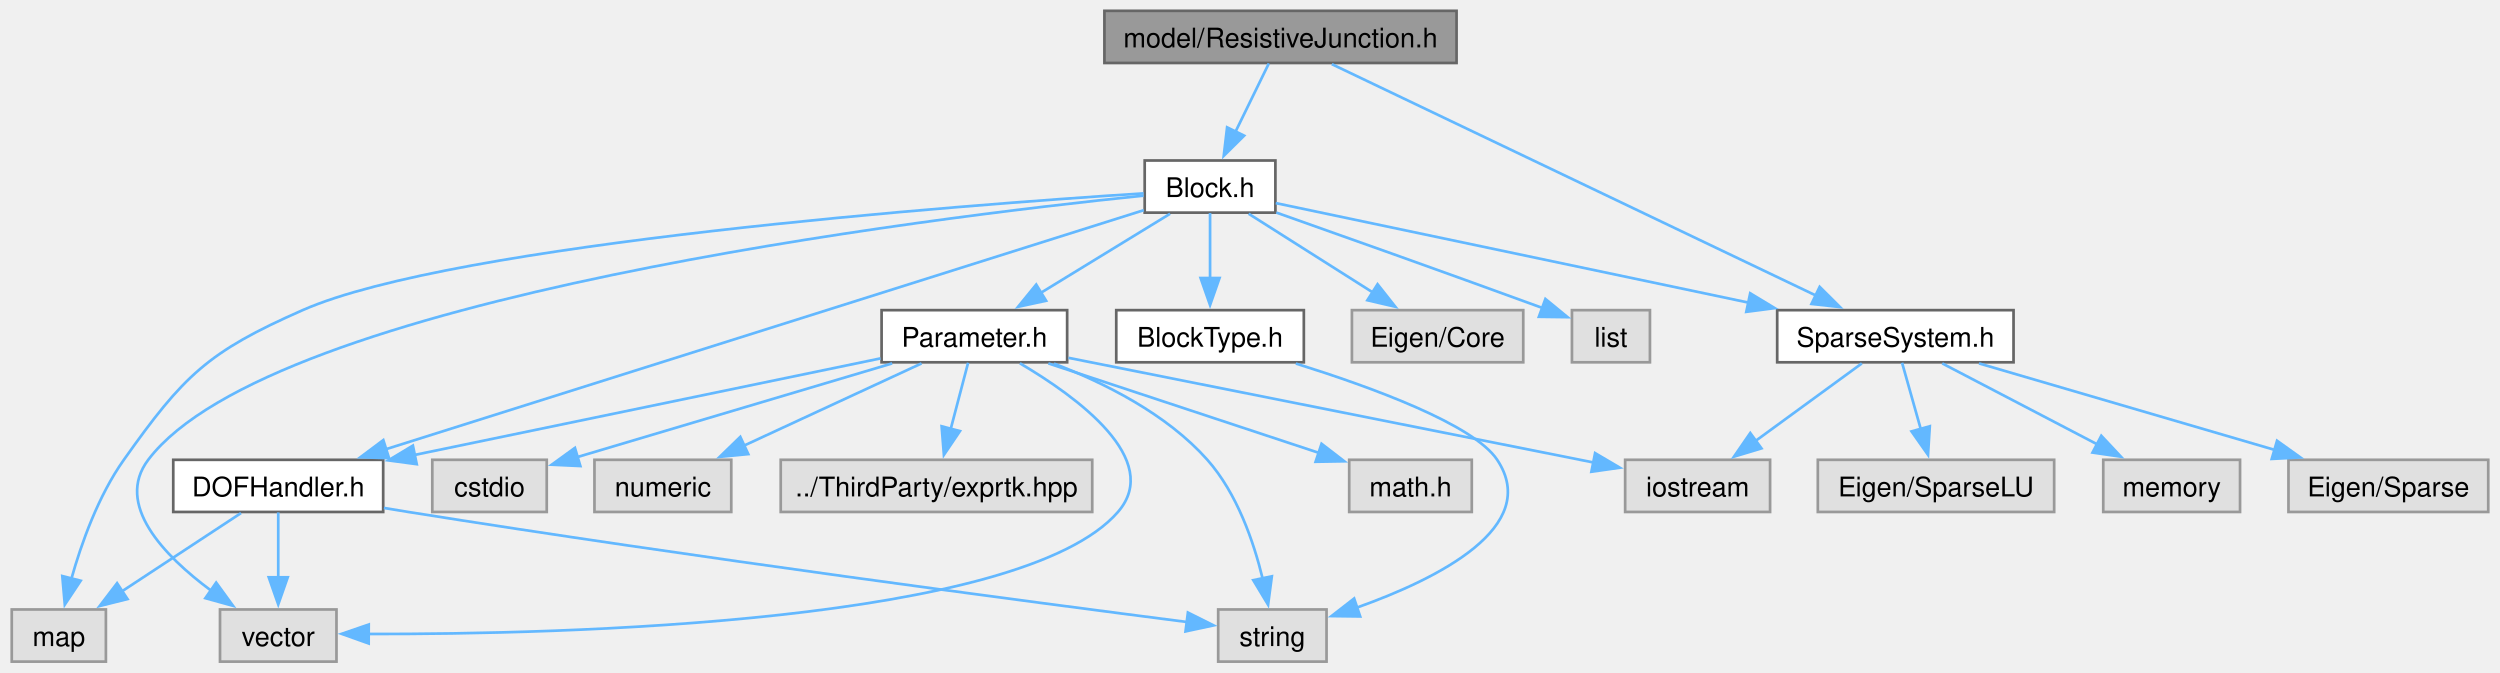
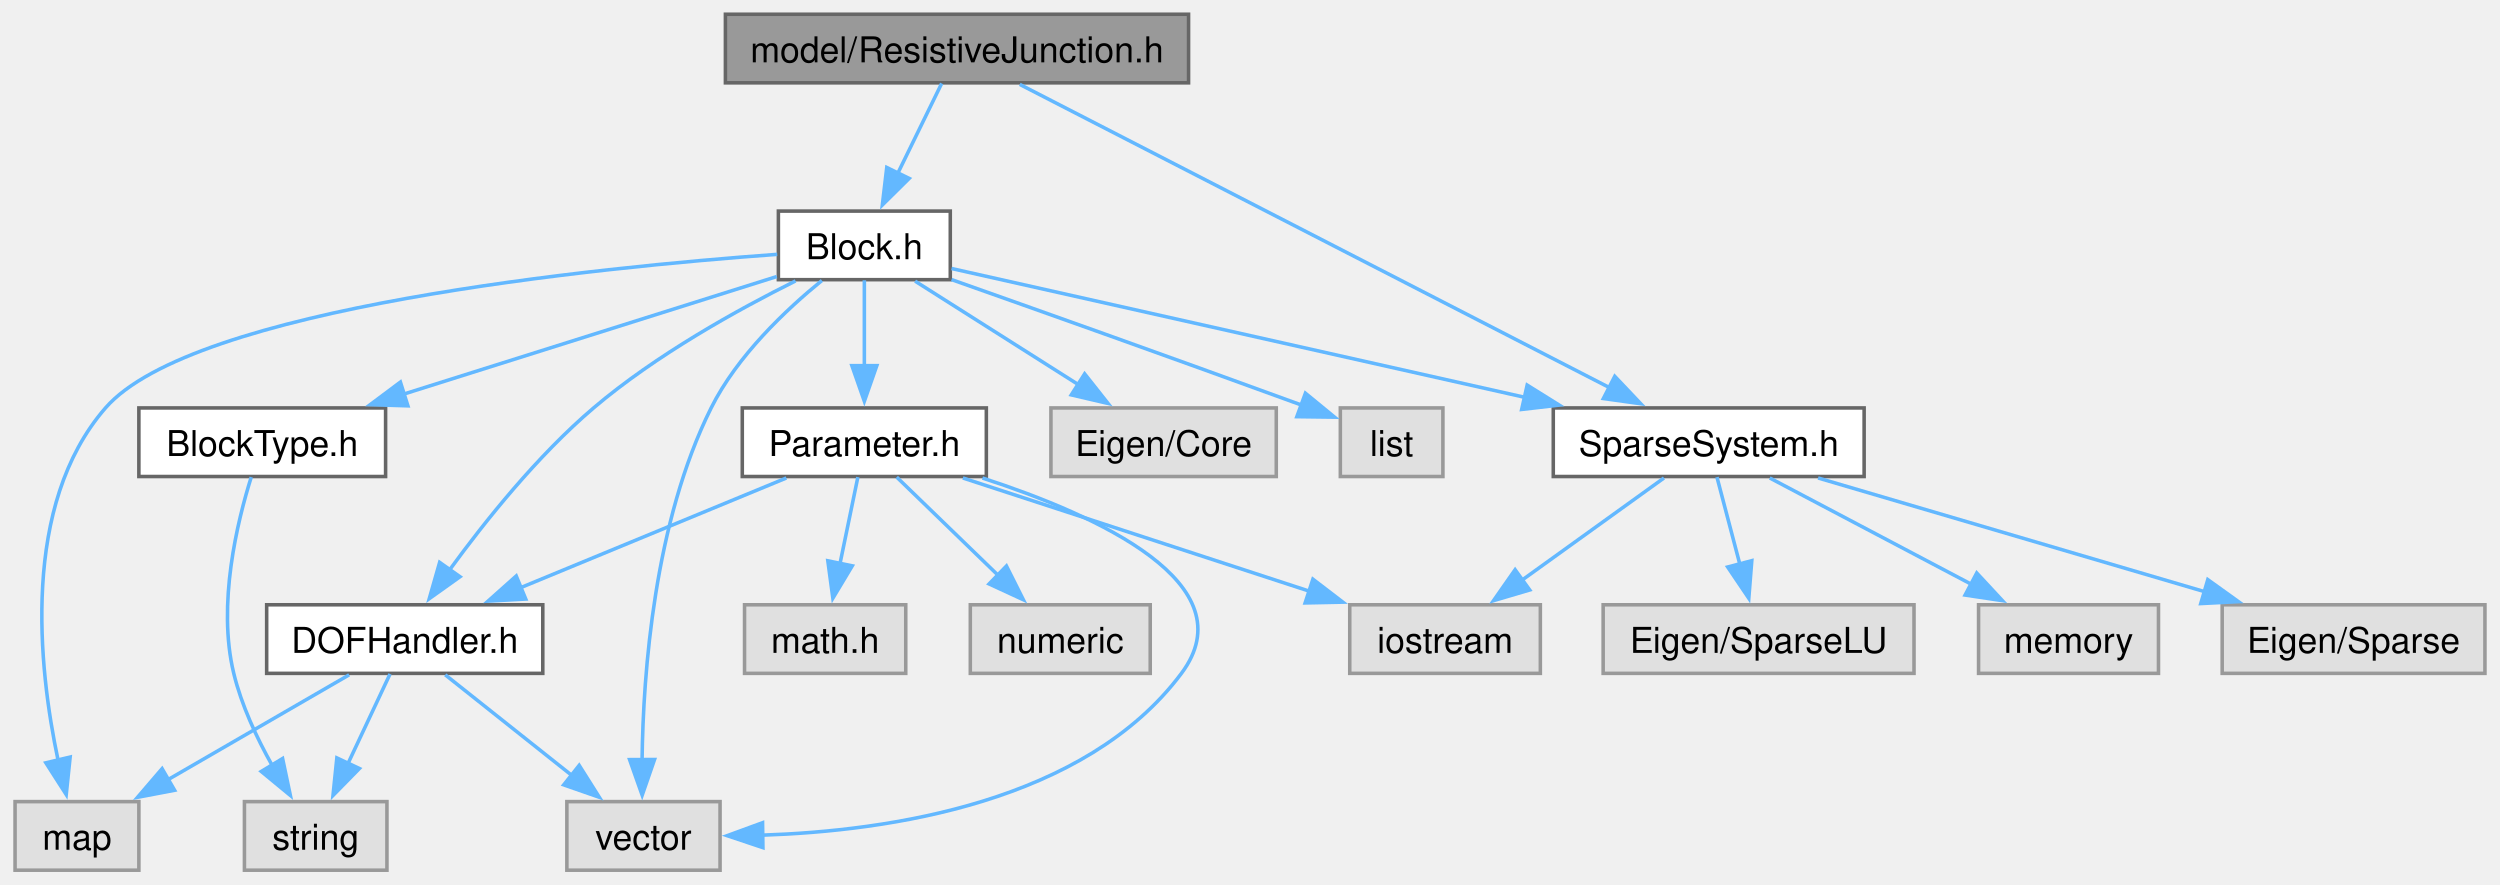
- <svg xmlns="http://www.w3.org/2000/svg" xmlns:xlink="http://www.w3.org/1999/xlink" width="922pt" height="248pt" viewBox="0.00 0.00 922.25 248.25">
+ <svg xmlns="http://www.w3.org/2000/svg" xmlns:xlink="http://www.w3.org/1999/xlink" width="701pt" height="248pt" viewBox="0.00 0.00 701.25 248.25">
  <g id="graph0" class="graph" transform="scale(1 1) rotate(0) translate(4 244.25)">
    <g id="Node000001" class="node">
      <g id="a_Node000001">
        <a xlink:title="model::ResistiveJunction source file">
-           <polygon fill="#999999" stroke="#666666" points="533.38,-240.25 403.38,-240.25 403.38,-221 533.38,-221 533.38,-240.25" />
-           <text text-anchor="middle" x="468.38" y="-226.75" font-family="Helvetica,sans-Serif" font-size="10.00">model/ResistiveJunction.h</text>
+           <polygon fill="#999999" stroke="#666666" points="329.38,-240.25 199.38,-240.25 199.38,-221 329.38,-221 329.38,-240.25" />
+           <text text-anchor="middle" x="264.38" y="-226.75" font-family="Helvetica,sans-Serif" font-size="10.00">model/ResistiveJunction.h</text>
        </a>
      </g>
    </g>
    <g id="Node000002" class="node">
      <g id="a_Node000002">
        <a xlink:href="_block_8h.html" target="_top" xlink:title="model::Block source file">
-           <polygon fill="white" stroke="#666666" points="466.5,-185 418.25,-185 418.25,-165.75 466.5,-165.75 466.5,-185" />
-           <text text-anchor="middle" x="442.38" y="-171.5" font-family="Helvetica,sans-Serif" font-size="10.00">Block.h</text>
+           <polygon fill="white" stroke="#666666" points="262.5,-185 214.25,-185 214.25,-165.75 262.5,-165.75 262.5,-185" />
+           <text text-anchor="middle" x="238.38" y="-171.5" font-family="Helvetica,sans-Serif" font-size="10.00">Block.h</text>
        </a>
      </g>
    </g>
    <g id="edge1_Node000001_Node000002" class="edge">
      <g id="a_edge1_Node000001_Node000002">
        <a xlink:title=" ">
-           <path fill="none" stroke="#63b8ff" d="M464.08,-220.83C460.75,-214.01 456.01,-204.31 451.81,-195.7" />
-           <polygon fill="#63b8ff" stroke="#63b8ff" points="454.96,-194.17 447.43,-186.72 448.67,-197.24 454.96,-194.17" />
-         </a>
-       </g>
-     </g>
-     <g id="Node000016" class="node">
-       <g id="a_Node000016">
+           <path fill="none" stroke="#63b8ff" d="M260.08,-220.83C256.75,-214.01 252.01,-204.31 247.81,-195.7" />
+           <polygon fill="#63b8ff" stroke="#63b8ff" points="250.96,-194.17 243.43,-186.72 244.67,-197.24 250.96,-194.17" />
+         </a>
+       </g>
+     </g>
+     <g id="Node000014" class="node">
+       <g id="a_Node000014">
        <a xlink:href="_sparse_system_8h.html" target="_top" xlink:title="SparseSystem source file.">
-           <polygon fill="white" stroke="#666666" points="739,-129.75 651.75,-129.75 651.75,-110.5 739,-110.5 739,-129.75" />
-           <text text-anchor="middle" x="695.38" y="-116.25" font-family="Helvetica,sans-Serif" font-size="10.00">SparseSystem.h</text>
-         </a>
-       </g>
-     </g>
-     <g id="edge26_Node000001_Node000016" class="edge">
-       <g id="a_edge26_Node000001_Node000016">
-         <a xlink:title=" ">
-           <path fill="none" stroke="#63b8ff" d="M487.34,-220.56C526.98,-201.61 618.85,-157.7 666.12,-135.11" />
-           <polygon fill="#63b8ff" stroke="#63b8ff" points="667.43,-138.36 674.94,-130.89 664.41,-132.05 667.43,-138.36" />
+           <polygon fill="white" stroke="#666666" points="519,-129.75 431.75,-129.75 431.75,-110.5 519,-110.5 519,-129.75" />
+           <text text-anchor="middle" x="475.38" y="-116.25" font-family="Helvetica,sans-Serif" font-size="10.00">SparseSystem.h</text>
+         </a>
+       </g>
+     </g>
+     <g id="edge23_Node000001_Node000014" class="edge">
+       <g id="a_edge23_Node000001_Node000014">
+         <a xlink:title=" ">
+           <path fill="none" stroke="#63b8ff" d="M282,-220.56C318.69,-201.69 403.52,-158.07 447.62,-135.4" />
+           <polygon fill="#63b8ff" stroke="#63b8ff" points="449.01,-138.62 456.3,-130.93 445.81,-132.39 449.01,-138.62" />
        </a>
      </g>
    </g>
    <g id="Node000003" class="node">
      <g id="a_Node000003">
        <a xlink:title=" ">
-           <polygon fill="#e0e0e0" stroke="#999999" points="558,-129.75 494.75,-129.75 494.75,-110.5 558,-110.5 558,-129.75" />
-           <text text-anchor="middle" x="526.38" y="-116.25" font-family="Helvetica,sans-Serif" font-size="10.00">Eigen/Core</text>
+           <polygon fill="#e0e0e0" stroke="#999999" points="354,-129.75 290.75,-129.75 290.75,-110.5 354,-110.5 354,-129.75" />
+           <text text-anchor="middle" x="322.38" y="-116.25" font-family="Helvetica,sans-Serif" font-size="10.00">Eigen/Core</text>
        </a>
      </g>
    </g>
    <g id="edge2_Node000002_Node000003" class="edge">
      <g id="a_edge2_Node000002_Node000003">
        <a xlink:title=" ">
-           <path fill="none" stroke="#63b8ff" d="M456.62,-165.34C469.17,-157.39 487.71,-145.64 502.52,-136.25" />
-           <polygon fill="#63b8ff" stroke="#63b8ff" points="504.21,-139.32 510.78,-131.01 500.46,-133.41 504.21,-139.32" />
+           <path fill="none" stroke="#63b8ff" d="M252.62,-165.34C265.17,-157.39 283.71,-145.64 298.52,-136.25" />
+           <polygon fill="#63b8ff" stroke="#63b8ff" points="300.21,-139.32 306.78,-131.01 296.46,-133.41 300.21,-139.32" />
        </a>
      </g>
    </g>
    <g id="Node000004" class="node">
      <g id="a_Node000004">
        <a xlink:title=" ">
-           <polygon fill="#e0e0e0" stroke="#999999" points="604.77,-129.75 575.98,-129.75 575.98,-110.5 604.77,-110.5 604.77,-129.75" />
-           <text text-anchor="middle" x="590.38" y="-116.25" font-family="Helvetica,sans-Serif" font-size="10.00">list</text>
+           <polygon fill="#e0e0e0" stroke="#999999" points="400.77,-129.75 371.98,-129.75 371.98,-110.5 400.77,-110.5 400.77,-129.75" />
+           <text text-anchor="middle" x="386.38" y="-116.25" font-family="Helvetica,sans-Serif" font-size="10.00">list</text>
        </a>
      </g>
    </g>
    <g id="edge3_Node000002_Node000004" class="edge">
      <g id="a_edge3_Node000002_Node000004">
        <a xlink:title=" ">
-           <path fill="none" stroke="#63b8ff" d="M466.85,-165.77C490.01,-157.59 526,-144.82 565.21,-130.51" />
-           <polygon fill="#63b8ff" stroke="#63b8ff" points="566.18,-133.88 574.37,-127.16 563.77,-127.3 566.18,-133.88" />
+           <path fill="none" stroke="#63b8ff" d="M262.85,-165.77C286.01,-157.59 322,-144.82 361.21,-130.51" />
+           <polygon fill="#63b8ff" stroke="#63b8ff" points="362.18,-133.88 370.37,-127.16 359.77,-127.3 362.18,-133.88" />
        </a>
      </g>
    </g>
    <g id="Node000005" class="node">
      <g id="a_Node000005">
        <a xlink:title=" ">
          <polygon fill="#e0e0e0" stroke="#999999" points="34.75,-19.25 0,-19.25 0,0 34.75,0 34.75,-19.25" />
          <text text-anchor="middle" x="17.38" y="-5.75" font-family="Helvetica,sans-Serif" font-size="10.00">map</text>
        </a>
      </g>
    </g>
    <g id="edge4_Node000002_Node000005" class="edge">
      <g id="a_edge4_Node000002_Node000005">
        <a xlink:title=" ">
-           <path fill="none" stroke="#63b8ff" d="M417.84,-172.88C350.37,-168.5 163.36,-154.4 107.38,-129.75 72.36,-114.34 63.5,-105.71 41.38,-74.5 31.93,-61.18 25.7,-43.69 21.96,-30.38" />
-           <polygon fill="#63b8ff" stroke="#63b8ff" points="25.44,-29.86 19.58,-21.04 18.66,-31.59 25.44,-29.86" />
+           <path fill="none" stroke="#63b8ff" d="M213.93,-172.86C163.34,-169.18 49.85,-157.91 25.38,-129.75 1.65,-102.46 6.54,-57.04 12.07,-30.88" />
+           <polygon fill="#63b8ff" stroke="#63b8ff" points="15.46,-31.76 14.36,-21.22 8.65,-30.14 15.46,-31.76" />
        </a>
      </g>
    </g>
    <g id="Node000006" class="node">
      <g id="a_Node000006">
        <a xlink:title=" ">
-           <polygon fill="#e0e0e0" stroke="#999999" points="119.88,-19.25 76.88,-19.25 76.88,0 119.88,0 119.88,-19.25" />
-           <text text-anchor="middle" x="98.38" y="-5.75" font-family="Helvetica,sans-Serif" font-size="10.00">vector</text>
+           <polygon fill="#e0e0e0" stroke="#999999" points="197.88,-19.25 154.88,-19.25 154.88,0 197.88,0 197.88,-19.25" />
+           <text text-anchor="middle" x="176.38" y="-5.75" font-family="Helvetica,sans-Serif" font-size="10.00">vector</text>
        </a>
      </g>
    </g>
    <g id="edge5_Node000002_Node000006" class="edge">
      <g id="a_edge5_Node000002_Node000006">
        <a xlink:title=" ">
-           <path fill="none" stroke="#63b8ff" d="M417.84,-172.03C339.17,-163.96 95.69,-134.44 50.38,-74.5 37.95,-58.07 56.09,-39.21 73.52,-26.26" />
-           <polygon fill="#63b8ff" stroke="#63b8ff" points="75.46,-29.17 81.69,-20.6 71.47,-23.42 75.46,-29.17" />
+           <path fill="none" stroke="#63b8ff" d="M226.46,-165.51C216.46,-157.37 202.67,-144.39 195.38,-129.75 179.45,-97.82 176.31,-55.62 175.99,-30.97" />
+           <polygon fill="#63b8ff" stroke="#63b8ff" points="179.49,-31.07 176.02,-21.05 172.49,-31.04 179.49,-31.07" />
        </a>
      </g>
    </g>
    <g id="Node000007" class="node">
      <g id="a_Node000007">
        <a xlink:href="_block_type_8h.html" target="_top" xlink:title="Specifies the types of blocks and their parameters.">
-           <polygon fill="white" stroke="#666666" points="477,-129.75 407.75,-129.75 407.75,-110.5 477,-110.5 477,-129.75" />
-           <text text-anchor="middle" x="442.38" y="-116.25" font-family="Helvetica,sans-Serif" font-size="10.00">BlockType.h</text>
+           <polygon fill="white" stroke="#666666" points="104,-129.75 34.75,-129.75 34.75,-110.5 104,-110.5 104,-129.75" />
+           <text text-anchor="middle" x="69.38" y="-116.25" font-family="Helvetica,sans-Serif" font-size="10.00">BlockType.h</text>
        </a>
      </g>
    </g>
    <g id="edge6_Node000002_Node000007" class="edge">
      <g id="a_edge6_Node000002_Node000007">
        <a xlink:title=" ">
-           <path fill="none" stroke="#63b8ff" d="M442.38,-165.58C442.38,-159.07 442.38,-149.92 442.38,-141.62" />
-           <polygon fill="#63b8ff" stroke="#63b8ff" points="445.88,-141.62 442.38,-131.62 438.88,-141.62 445.88,-141.62" />
+           <path fill="none" stroke="#63b8ff" d="M213.8,-166.63C186.37,-157.99 141.57,-143.87 109.14,-133.65" />
+           <polygon fill="#63b8ff" stroke="#63b8ff" points="110.26,-130.34 99.67,-130.67 108.16,-137.01 110.26,-130.34" />
        </a>
      </g>
    </g>
    <g id="Node000009" class="node">
      <g id="a_Node000009">
        <a xlink:href="_d_o_f_handler_8h.html" target="_top" xlink:title="model::DOFHandler source file">
-           <polygon fill="white" stroke="#666666" points="137.12,-74.5 59.62,-74.5 59.62,-55.25 137.12,-55.25 137.12,-74.5" />
-           <text text-anchor="middle" x="98.38" y="-61" font-family="Helvetica,sans-Serif" font-size="10.00">DOFHandler.h</text>
+           <polygon fill="white" stroke="#666666" points="148.12,-74.5 70.62,-74.5 70.62,-55.25 148.12,-55.25 148.12,-74.5" />
+           <text text-anchor="middle" x="109.38" y="-61" font-family="Helvetica,sans-Serif" font-size="10.00">DOFHandler.h</text>
        </a>
      </g>
    </g>
    <g id="edge8_Node000002_Node000009" class="edge">
      <g id="a_edge8_Node000002_Node000009">
        <a xlink:title=" ">
-           <path fill="none" stroke="#63b8ff" d="M417.91,-166.66C359.19,-148.14 209.85,-101.03 138.07,-78.4" />
-           <polygon fill="#63b8ff" stroke="#63b8ff" points="139.28,-75.11 128.69,-75.44 137.17,-81.78 139.28,-75.11" />
+           <path fill="none" stroke="#63b8ff" d="M219.07,-165.4C202.95,-157.38 179.86,-144.62 162.38,-129.75 146.63,-116.36 131.89,-97.92 121.97,-84.3" />
+           <polygon fill="#63b8ff" stroke="#63b8ff" points="124.89,-82.37 116.26,-76.22 119.17,-86.4 124.89,-82.37" />
        </a>
      </g>
    </g>
    <g id="Node000010" class="node">
      <g id="a_Node000010">
        <a xlink:href="_parameter_8h.html" target="_top" xlink:title="model::Parameter source file">
-           <polygon fill="white" stroke="#666666" points="389.62,-129.75 321.12,-129.75 321.12,-110.5 389.62,-110.5 389.62,-129.75" />
-           <text text-anchor="middle" x="355.38" y="-116.25" font-family="Helvetica,sans-Serif" font-size="10.00">Parameter.h</text>
+           <polygon fill="white" stroke="#666666" points="272.62,-129.75 204.12,-129.75 204.12,-110.5 272.62,-110.5 272.62,-129.75" />
+           <text text-anchor="middle" x="238.38" y="-116.25" font-family="Helvetica,sans-Serif" font-size="10.00">Parameter.h</text>
        </a>
      </g>
    </g>
    <g id="edge12_Node000002_Node000010" class="edge">
      <g id="a_edge12_Node000002_Node000010">
        <a xlink:title=" ">
-           <path fill="none" stroke="#63b8ff" d="M427.62,-165.34C414.49,-157.31 395.05,-145.41 379.64,-135.98" />
-           <polygon fill="#63b8ff" stroke="#63b8ff" points="381.85,-133.23 371.5,-130.99 378.2,-139.2 381.85,-133.23" />
-         </a>
-       </g>
-     </g>
-     <g id="edge21_Node000002_Node000016" class="edge">
-       <g id="a_edge21_Node000002_Node000016">
-         <a xlink:title=" ">
-           <path fill="none" stroke="#63b8ff" d="M466.63,-169.27C506.59,-160.86 587.17,-143.9 641.22,-132.52" />
-           <polygon fill="#63b8ff" stroke="#63b8ff" points="641.78,-135.98 650.85,-130.5 640.34,-129.13 641.78,-135.98" />
+           <path fill="none" stroke="#63b8ff" d="M238.38,-165.58C238.38,-159.07 238.38,-149.92 238.38,-141.62" />
+           <polygon fill="#63b8ff" stroke="#63b8ff" points="241.88,-141.62 238.38,-131.62 234.88,-141.62 241.88,-141.62" />
+         </a>
+       </g>
+     </g>
+     <g id="edge18_Node000002_Node000014" class="edge">
+       <g id="a_edge18_Node000002_Node000014">
+         <a xlink:title=" ">
+           <path fill="none" stroke="#63b8ff" d="M262.85,-168.88C300.59,-160.4 373.85,-143.94 423.69,-132.74" />
+           <polygon fill="#63b8ff" stroke="#63b8ff" points="424.42,-136.16 433.41,-130.55 422.88,-129.33 424.42,-136.16" />
        </a>
      </g>
    </g>
    <g id="Node000008" class="node">
      <g id="a_Node000008">
        <a xlink:title=" ">
-           <polygon fill="#e0e0e0" stroke="#999999" points="485.38,-19.25 445.38,-19.25 445.38,0 485.38,0 485.38,-19.25" />
-           <text text-anchor="middle" x="465.38" y="-5.75" font-family="Helvetica,sans-Serif" font-size="10.00">string</text>
+           <polygon fill="#e0e0e0" stroke="#999999" points="104.38,-19.25 64.38,-19.25 64.38,0 104.38,0 104.38,-19.25" />
+           <text text-anchor="middle" x="84.38" y="-5.75" font-family="Helvetica,sans-Serif" font-size="10.00">string</text>
        </a>
      </g>
    </g>
    <g id="edge7_Node000007_Node000008" class="edge">
      <g id="a_edge7_Node000007_Node000008">
        <a xlink:title=" ">
-           <path fill="none" stroke="#63b8ff" d="M474.05,-110.04C502.04,-101.3 539.73,-87.52 548.38,-74.5 564.79,-49.79 526.56,-30.63 496.68,-19.98" />
-           <polygon fill="#63b8ff" stroke="#63b8ff" points="497.8,-16.67 487.21,-16.81 495.57,-23.3 497.8,-16.67" />
+           <path fill="none" stroke="#63b8ff" d="M66.29,-110.33C62.39,-97.91 56.69,-74.58 61.38,-55.25 63.55,-46.27 67.87,-37.07 72.19,-29.38" />
+           <polygon fill="#63b8ff" stroke="#63b8ff" points="75.09,-31.35 77.27,-20.98 69.1,-27.72 75.09,-31.35" />
        </a>
      </g>
    </g>
    <g id="edge9_Node000009_Node000005" class="edge">
      <g id="a_edge9_Node000009_Node000005">
        <a xlink:title=" ">
-           <path fill="none" stroke="#63b8ff" d="M84.63,-54.84C72.65,-46.96 55,-35.36 40.79,-26.02" />
-           <polygon fill="#63b8ff" stroke="#63b8ff" points="42.73,-23.1 32.45,-20.53 38.88,-28.95 42.73,-23.1" />
+           <path fill="none" stroke="#63b8ff" d="M93.77,-54.84C79.76,-46.73 58.94,-34.68 42.57,-25.21" />
+           <polygon fill="#63b8ff" stroke="#63b8ff" points="44.78,-22.44 34.37,-20.46 41.27,-28.5 44.78,-22.44" />
        </a>
      </g>
    </g>
    <g id="edge11_Node000009_Node000006" class="edge">
      <g id="a_edge11_Node000009_Node000006">
        <a xlink:title=" ">
-           <path fill="none" stroke="#63b8ff" d="M98.38,-55.08C98.38,-48.57 98.38,-39.42 98.38,-31.12" />
-           <polygon fill="#63b8ff" stroke="#63b8ff" points="101.88,-31.12 98.38,-21.12 94.88,-31.12 101.88,-31.12" />
+           <path fill="none" stroke="#63b8ff" d="M120.74,-54.84C130.42,-47.15 144.57,-35.9 156.18,-26.68" />
+           <polygon fill="#63b8ff" stroke="#63b8ff" points="158.34,-29.43 163.99,-20.47 153.99,-23.95 158.34,-29.43" />
        </a>
      </g>
    </g>
    <g id="edge10_Node000009_Node000008" class="edge">
      <g id="a_edge10_Node000009_Node000008">
        <a xlink:title=" ">
-           <path fill="none" stroke="#63b8ff" d="M137.39,-56.73C140.43,-56.22 143.45,-55.72 146.38,-55.25 251.55,-38.45 376.79,-21.95 434.03,-14.6" />
-           <polygon fill="#63b8ff" stroke="#63b8ff" points="434.2,-18.11 443.68,-13.37 433.32,-11.16 434.2,-18.11" />
-         </a>
-       </g>
-     </g>
-     <g id="edge18_Node000010_Node000006" class="edge">
-       <g id="a_edge18_Node000010_Node000006">
-         <a xlink:title=" ">
-           <path fill="none" stroke="#63b8ff" d="M372.17,-110.14C393.35,-97.68 425.08,-74.53 408.38,-55.25 372.79,-14.18 203.8,-10.04 131.41,-10.2" />
-           <polygon fill="#63b8ff" stroke="#63b8ff" points="131.76,-6.7 121.78,-10.25 131.79,-13.69 131.76,-6.7" />
-         </a>
-       </g>
-     </g>
-     <g id="edge17_Node000010_Node000008" class="edge">
-       <g id="a_edge17_Node000010_Node000008">
-         <a xlink:title=" ">
-           <path fill="none" stroke="#63b8ff" d="M384.75,-110.02C403.21,-102.97 426.3,-91.49 441.38,-74.5 452.33,-62.15 458.47,-44.32 461.79,-30.64" />
-           <polygon fill="#63b8ff" stroke="#63b8ff" points="465.19,-31.49 463.8,-20.99 458.33,-30.07 465.19,-31.49" />
-         </a>
-       </g>
-     </g>
-     <g id="edge20_Node000010_Node000009" class="edge">
-       <g id="a_edge20_Node000010_Node000009">
-         <a xlink:title=" ">
-           <path fill="none" stroke="#63b8ff" d="M320.71,-111.94C276.39,-102.76 199.3,-86.79 148.56,-76.27" />
-           <polygon fill="#63b8ff" stroke="#63b8ff" points="149.51,-72.89 139,-74.29 148.09,-79.75 149.51,-72.89" />
+           <path fill="none" stroke="#63b8ff" d="M105.25,-55.08C102.05,-48.26 97.49,-38.56 93.45,-29.95" />
+           <polygon fill="#63b8ff" stroke="#63b8ff" points="96.65,-28.54 89.24,-20.98 90.32,-31.52 96.65,-28.54" />
+         </a>
+       </g>
+     </g>
+     <g id="edge16_Node000010_Node000006" class="edge">
+       <g id="a_edge16_Node000010_Node000006">
+         <a xlink:title=" ">
+           <path fill="none" stroke="#63b8ff" d="M271.53,-110.08C304.01,-99.54 346.1,-80.31 327.38,-55.25 300.33,-19.05 245.24,-10.99 209.61,-9.83" />
+           <polygon fill="#63b8ff" stroke="#63b8ff" points="209.91,-6.33 199.86,-9.69 209.81,-13.33 209.91,-6.33" />
+         </a>
+       </g>
+     </g>
+     <g id="edge17_Node000010_Node000009" class="edge">
+       <g id="a_edge17_Node000010_Node000009">
+         <a xlink:title=" ">
+           <path fill="none" stroke="#63b8ff" d="M216.49,-110.09C196.01,-101.64 165.16,-88.9 141.82,-79.27" />
+           <polygon fill="#63b8ff" stroke="#63b8ff" points="143.34,-76.11 132.76,-75.53 140.67,-82.58 143.34,-76.11" />
        </a>
      </g>
    </g>
    <g id="Node000011" class="node">
      <g id="a_Node000011">
        <a xlink:title=" ">
-           <polygon fill="#e0e0e0" stroke="#999999" points="539,-74.5 493.75,-74.5 493.75,-55.25 539,-55.25 539,-74.5" />
-           <text text-anchor="middle" x="516.38" y="-61" font-family="Helvetica,sans-Serif" font-size="10.00">math.h</text>
+           <polygon fill="#e0e0e0" stroke="#999999" points="250,-74.5 204.75,-74.5 204.75,-55.25 250,-55.25 250,-74.5" />
+           <text text-anchor="middle" x="227.38" y="-61" font-family="Helvetica,sans-Serif" font-size="10.00">math.h</text>
        </a>
      </g>
    </g>
    <g id="edge13_Node000010_Node000011" class="edge">
      <g id="a_edge13_Node000010_Node000011">
        <a xlink:title=" ">
-           <path fill="none" stroke="#63b8ff" d="M382.69,-110.09C410.29,-100.96 453,-86.84 482.69,-77.02" />
-           <polygon fill="#63b8ff" stroke="#63b8ff" points="483.54,-80.42 491.93,-73.96 481.34,-73.78 483.54,-80.42" />
+           <path fill="none" stroke="#63b8ff" d="M236.56,-110.33C235.2,-103.74 233.28,-94.46 231.55,-86.07" />
+           <polygon fill="#63b8ff" stroke="#63b8ff" points="234.99,-85.43 229.54,-76.34 228.13,-86.84 234.99,-85.43" />
        </a>
      </g>
    </g>
    <g id="Node000012" class="node">
      <g id="a_Node000012">
        <a xlink:title=" ">
-           <polygon fill="#e0e0e0" stroke="#999999" points="197.5,-74.5 155.25,-74.5 155.25,-55.25 197.5,-55.25 197.5,-74.5" />
-           <text text-anchor="middle" x="176.38" y="-61" font-family="Helvetica,sans-Serif" font-size="10.00">cstdio</text>
+           <polygon fill="#e0e0e0" stroke="#999999" points="428.12,-74.5 374.62,-74.5 374.62,-55.25 428.12,-55.25 428.12,-74.5" />
+           <text text-anchor="middle" x="401.38" y="-61" font-family="Helvetica,sans-Serif" font-size="10.00">iostream</text>
        </a>
      </g>
    </g>
    <g id="edge14_Node000010_Node000012" class="edge">
      <g id="a_edge14_Node000010_Node000012">
        <a xlink:title=" ">
-           <path fill="none" stroke="#63b8ff" d="M325.01,-110.09C292.71,-100.48 241.81,-85.34 208.76,-75.51" />
-           <polygon fill="#63b8ff" stroke="#63b8ff" points="209.91,-72.2 199.33,-72.7 207.91,-78.91 209.91,-72.2" />
+           <path fill="none" stroke="#63b8ff" d="M266.03,-110.09C292.77,-101.36 333.5,-88.05 363.3,-78.31" />
+           <polygon fill="#63b8ff" stroke="#63b8ff" points="364.28,-81.68 372.69,-75.24 362.1,-75.02 364.28,-81.68" />
        </a>
      </g>
    </g>
    <g id="Node000013" class="node">
      <g id="a_Node000013">
        <a xlink:title=" ">
-           <polygon fill="#e0e0e0" stroke="#999999" points="649.12,-74.5 595.62,-74.5 595.62,-55.25 649.12,-55.25 649.12,-74.5" />
-           <text text-anchor="middle" x="622.38" y="-61" font-family="Helvetica,sans-Serif" font-size="10.00">iostream</text>
+           <polygon fill="#e0e0e0" stroke="#999999" points="318.62,-74.5 268.12,-74.5 268.12,-55.25 318.62,-55.25 318.62,-74.5" />
+           <text text-anchor="middle" x="293.38" y="-61" font-family="Helvetica,sans-Serif" font-size="10.00">numeric</text>
        </a>
      </g>
    </g>
    <g id="edge15_Node000010_Node000013" class="edge">
      <g id="a_edge15_Node000010_Node000013">
        <a xlink:title=" ">
-           <path fill="none" stroke="#63b8ff" d="M390.11,-112.15C392.9,-111.59 395.69,-111.04 398.38,-110.5 463.52,-97.48 539.33,-82.39 583.95,-73.51" />
-           <polygon fill="#63b8ff" stroke="#63b8ff" points="584.52,-76.97 593.65,-71.59 583.16,-70.1 584.52,-76.97" />
-         </a>
-       </g>
-     </g>
-     <g id="Node000014" class="node">
-       <g id="a_Node000014">
-         <a xlink:title=" ">
-           <polygon fill="#e0e0e0" stroke="#999999" points="265.62,-74.5 215.12,-74.5 215.12,-55.25 265.62,-55.25 265.62,-74.5" />
-           <text text-anchor="middle" x="240.38" y="-61" font-family="Helvetica,sans-Serif" font-size="10.00">numeric</text>
-         </a>
-       </g>
-     </g>
-     <g id="edge16_Node000010_Node000014" class="edge">
-       <g id="a_edge16_Node000010_Node000014">
-         <a xlink:title=" ">
-           <path fill="none" stroke="#63b8ff" d="M335.87,-110.09C317.86,-101.75 290.85,-89.25 270.15,-79.66" />
-           <polygon fill="#63b8ff" stroke="#63b8ff" points="271.9,-76.61 261.35,-75.59 268.96,-82.97 271.9,-76.61" />
+           <path fill="none" stroke="#63b8ff" d="M247.46,-110.33C255.21,-102.82 266.59,-91.81 276.07,-82.63" />
+           <polygon fill="#63b8ff" stroke="#63b8ff" points="278.26,-85.38 283.01,-75.91 273.39,-80.35 278.26,-85.38" />
+         </a>
+       </g>
+     </g>
+     <g id="edge21_Node000014_Node000012" class="edge">
+       <g id="a_edge21_Node000014_Node000012">
+         <a xlink:title=" ">
+           <path fill="none" stroke="#63b8ff" d="M462.82,-110.09C451.91,-102.24 435.87,-90.7 422.91,-81.37" />
+           <polygon fill="#63b8ff" stroke="#63b8ff" points="425.13,-78.66 414.97,-75.66 421.04,-84.34 425.13,-78.66" />
        </a>
      </g>
    </g>
    <g id="Node000015" class="node">
      <g id="a_Node000015">
        <a xlink:title=" ">
-           <polygon fill="#e0e0e0" stroke="#999999" points="398.88,-74.5 283.88,-74.5 283.88,-55.25 398.88,-55.25 398.88,-74.5" />
-           <text text-anchor="middle" x="341.38" y="-61" font-family="Helvetica,sans-Serif" font-size="10.00">../ThirdParty/exprtk.hpp</text>
-         </a>
-       </g>
-     </g>
-     <g id="edge19_Node000010_Node000015" class="edge">
-       <g id="a_edge19_Node000010_Node000015">
-         <a xlink:title=" ">
-           <path fill="none" stroke="#63b8ff" d="M353.06,-110.33C351.31,-103.67 348.83,-94.24 346.61,-85.78" />
-           <polygon fill="#63b8ff" stroke="#63b8ff" points="350.05,-85.1 344.12,-76.32 343.28,-86.88 350.05,-85.1" />
-         </a>
-       </g>
-     </g>
-     <g id="edge24_Node000016_Node000013" class="edge">
-       <g id="a_edge24_Node000016_Node000013">
-         <a xlink:title=" ">
-           <path fill="none" stroke="#63b8ff" d="M682.99,-110.09C672.23,-102.24 656.4,-90.7 643.62,-81.37" />
-           <polygon fill="#63b8ff" stroke="#63b8ff" points="645.94,-78.73 635.8,-75.67 641.81,-84.39 645.94,-78.73" />
+           <polygon fill="#e0e0e0" stroke="#999999" points="693.25,-74.5 619.5,-74.5 619.5,-55.25 693.25,-55.25 693.25,-74.5" />
+           <text text-anchor="middle" x="656.38" y="-61" font-family="Helvetica,sans-Serif" font-size="10.00">Eigen/Sparse</text>
+         </a>
+       </g>
+     </g>
+     <g id="edge19_Node000014_Node000015" class="edge">
+       <g id="a_edge19_Node000014_Node000015">
+         <a xlink:title=" ">
+           <path fill="none" stroke="#63b8ff" d="M506.08,-110.09C535.98,-101.29 581.65,-87.86 614.8,-78.11" />
+           <polygon fill="#63b8ff" stroke="#63b8ff" points="615.46,-81.56 624.07,-75.38 613.49,-74.84 615.46,-81.56" />
+         </a>
+       </g>
+     </g>
+     <g id="Node000016" class="node">
+       <g id="a_Node000016">
+         <a xlink:title=" ">
+           <polygon fill="#e0e0e0" stroke="#999999" points="533,-74.5 445.75,-74.5 445.75,-55.25 533,-55.25 533,-74.5" />
+           <text text-anchor="middle" x="489.38" y="-61" font-family="Helvetica,sans-Serif" font-size="10.00">Eigen/SparseLU</text>
+         </a>
+       </g>
+     </g>
+     <g id="edge20_Node000014_Node000016" class="edge">
+       <g id="a_edge20_Node000014_Node000016">
+         <a xlink:title=" ">
+           <path fill="none" stroke="#63b8ff" d="M477.69,-110.33C479.44,-103.67 481.92,-94.24 484.14,-85.78" />
+           <polygon fill="#63b8ff" stroke="#63b8ff" points="487.47,-86.88 486.63,-76.32 480.7,-85.1 487.47,-86.88" />
        </a>
      </g>
    </g>
    <g id="Node000017" class="node">
      <g id="a_Node000017">
        <a xlink:title=" ">
-           <polygon fill="#e0e0e0" stroke="#999999" points="914.25,-74.5 840.5,-74.5 840.5,-55.25 914.25,-55.25 914.25,-74.5" />
-           <text text-anchor="middle" x="877.38" y="-61" font-family="Helvetica,sans-Serif" font-size="10.00">Eigen/Sparse</text>
-         </a>
-       </g>
-     </g>
-     <g id="edge22_Node000016_Node000017" class="edge">
-       <g id="a_edge22_Node000016_Node000017">
-         <a xlink:title=" ">
-           <path fill="none" stroke="#63b8ff" d="M726.25,-110.09C756.32,-101.29 802.24,-87.86 835.57,-78.11" />
-           <polygon fill="#63b8ff" stroke="#63b8ff" points="836.28,-81.54 844.9,-75.38 834.32,-74.83 836.28,-81.54" />
-         </a>
-       </g>
-     </g>
-     <g id="Node000018" class="node">
-       <g id="a_Node000018">
-         <a xlink:title=" ">
-           <polygon fill="#e0e0e0" stroke="#999999" points="754,-74.5 666.75,-74.5 666.75,-55.25 754,-55.25 754,-74.5" />
-           <text text-anchor="middle" x="710.38" y="-61" font-family="Helvetica,sans-Serif" font-size="10.00">Eigen/SparseLU</text>
-         </a>
-       </g>
-     </g>
-     <g id="edge23_Node000016_Node000018" class="edge">
-       <g id="a_edge23_Node000016_Node000018">
-         <a xlink:title=" ">
-           <path fill="none" stroke="#63b8ff" d="M697.85,-110.33C699.73,-103.67 702.38,-94.24 704.77,-85.78" />
-           <polygon fill="#63b8ff" stroke="#63b8ff" points="708.09,-86.89 707.43,-76.32 701.35,-84.99 708.09,-86.89" />
-         </a>
-       </g>
-     </g>
-     <g id="Node000019" class="node">
-       <g id="a_Node000019">
-         <a xlink:title=" ">
-           <polygon fill="#e0e0e0" stroke="#999999" points="822.62,-74.5 772.12,-74.5 772.12,-55.25 822.62,-55.25 822.62,-74.5" />
-           <text text-anchor="middle" x="797.38" y="-61" font-family="Helvetica,sans-Serif" font-size="10.00">memory</text>
-         </a>
-       </g>
-     </g>
-     <g id="edge25_Node000016_Node000019" class="edge">
-       <g id="a_edge25_Node000016_Node000019">
-         <a xlink:title=" ">
-           <path fill="none" stroke="#63b8ff" d="M712.68,-110.09C728.36,-101.91 751.73,-89.71 769.95,-80.19" />
-           <polygon fill="#63b8ff" stroke="#63b8ff" points="771.4,-83.38 778.65,-75.65 768.16,-77.18 771.4,-83.38" />
+           <polygon fill="#e0e0e0" stroke="#999999" points="601.62,-74.5 551.12,-74.5 551.12,-55.25 601.62,-55.25 601.62,-74.5" />
+           <text text-anchor="middle" x="576.38" y="-61" font-family="Helvetica,sans-Serif" font-size="10.00">memory</text>
+         </a>
+       </g>
+     </g>
+     <g id="edge22_Node000014_Node000017" class="edge">
+       <g id="a_edge22_Node000014_Node000017">
+         <a xlink:title=" ">
+           <path fill="none" stroke="#63b8ff" d="M492.51,-110.09C508.03,-101.91 531.18,-89.71 549.22,-80.19" />
+           <polygon fill="#63b8ff" stroke="#63b8ff" points="550.61,-83.42 557.82,-75.66 547.34,-77.23 550.61,-83.42" />
        </a>
      </g>
    </g>
  </g>
</svg>
